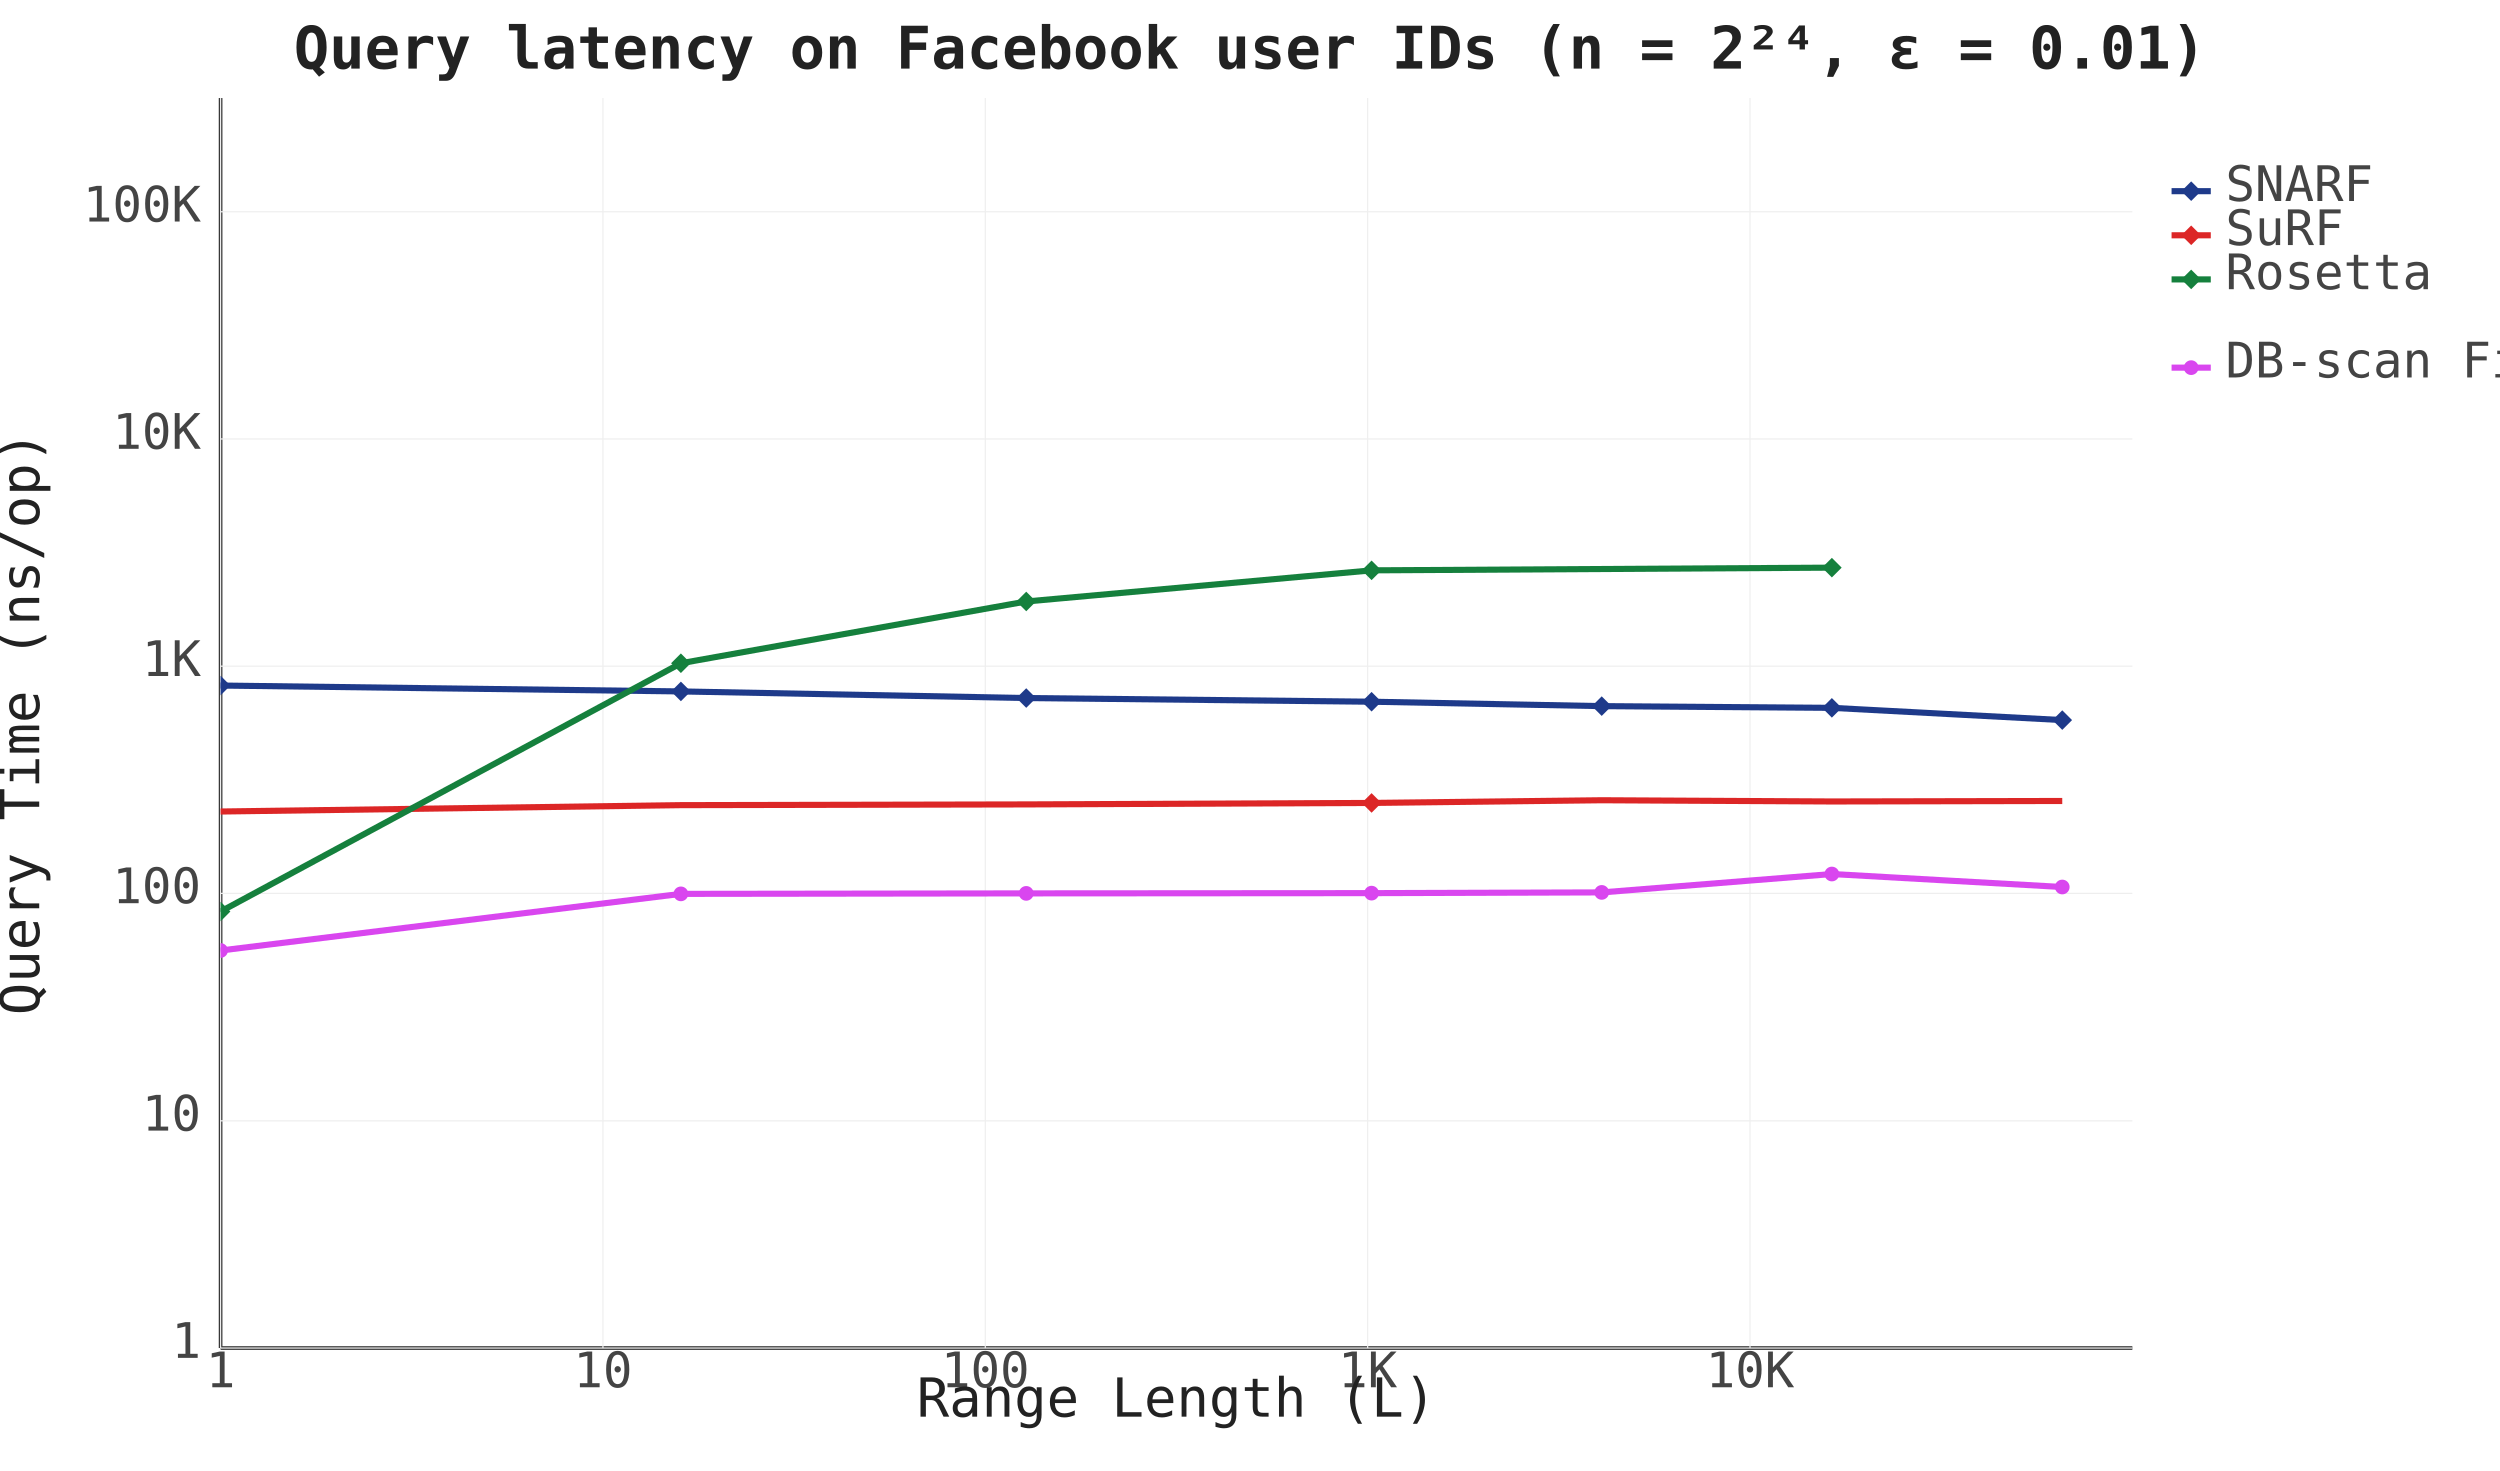
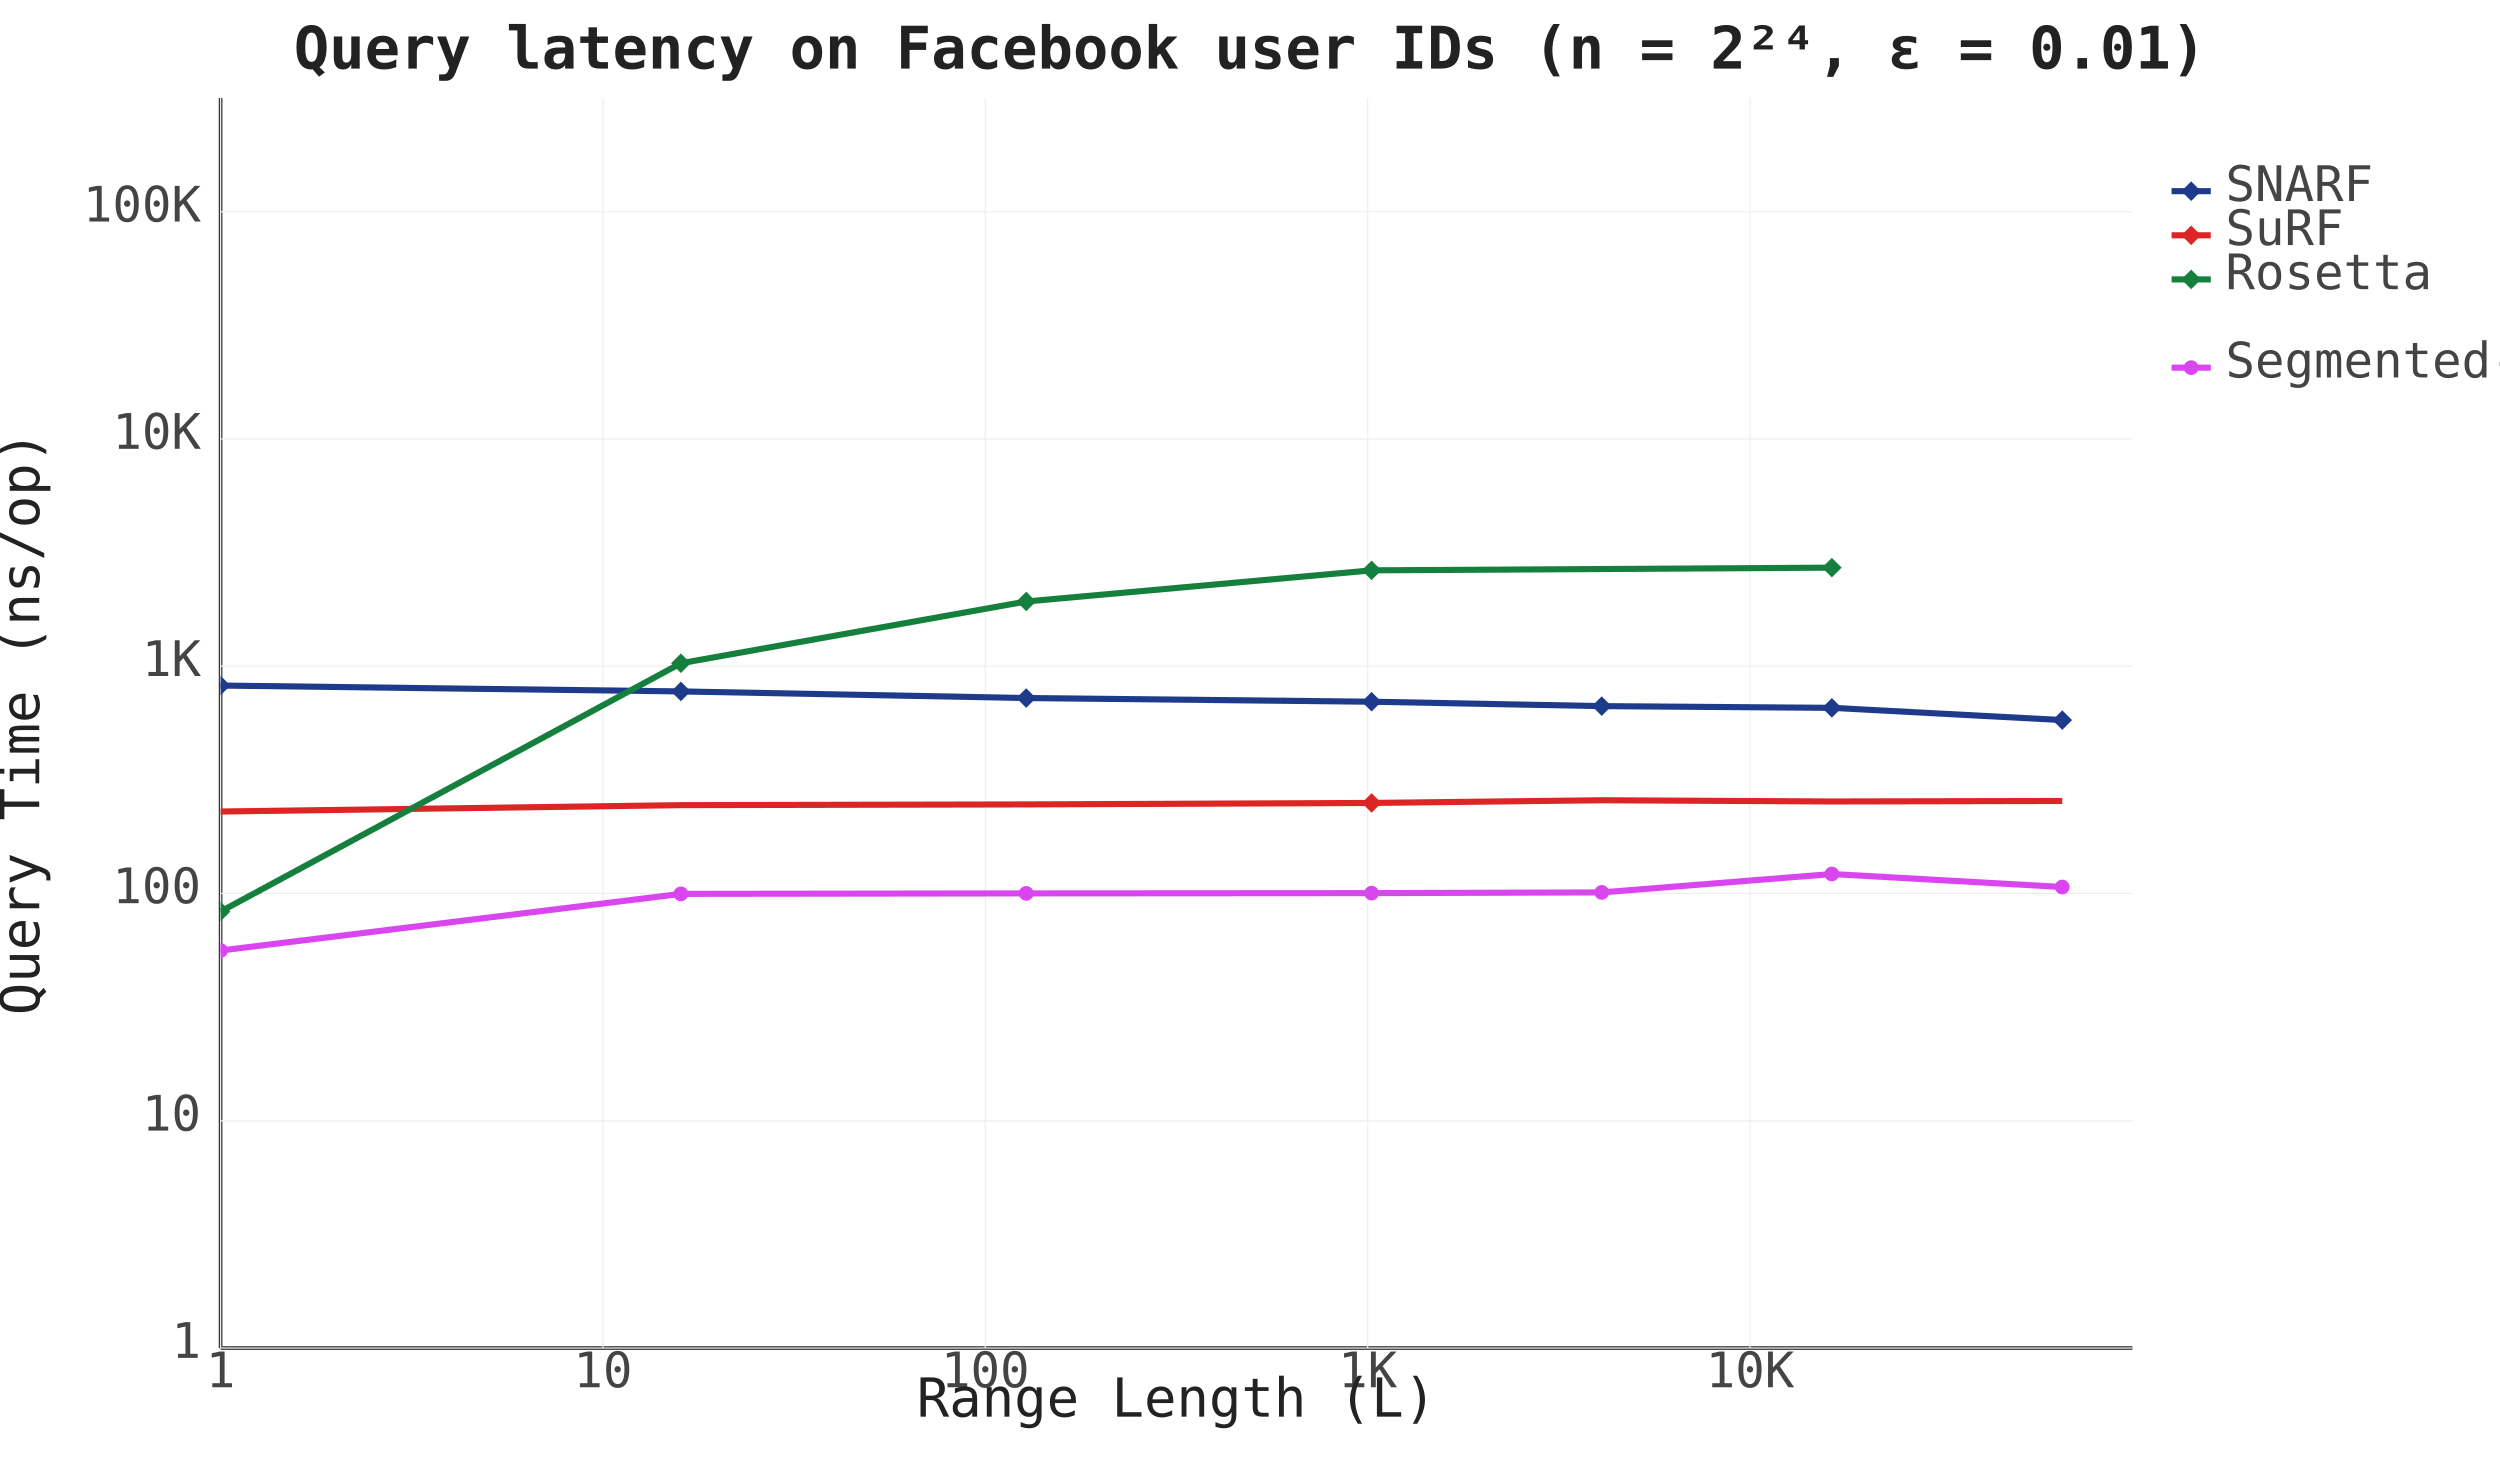
<svg xmlns="http://www.w3.org/2000/svg" width="1020" height="600" viewBox="0 0 1020 600">
  <defs>
    <clipPath id="plot-region">
      <rect x="90.0" y="40.0" width="780.0" height="510.0" />
    </clipPath>
  </defs>
  <style>text{font-family:Menlo,Monaco,monospace;font-size:22px;fill:#222} .axis{stroke:#333;stroke-width:1.5} .grid{stroke:#eee;stroke-width:0.5} .label{font-size:20px;fill:#444}</style>
  <text x="510" y="28" text-anchor="middle" style="font-size:24px;font-weight:bold">Query latency on Facebook user IDs (n = 2²⁴, ε = 0.01)</text>
  <line class="axis" x1="90.0" y1="550.0" x2="870.0" y2="550.0" />
  <line class="axis" x1="90.0" y1="40.0" x2="90.0" y2="550.0" />
  <line class="grid" x1="90.0" y1="550.0" x2="870.0" y2="550.0" />
  <text class="label" x="82.0" y="554.0" text-anchor="end">1</text>
  <line class="grid" x1="90.0" y1="457.3" x2="870.0" y2="457.3" />
  <text class="label" x="82.0" y="461.3" text-anchor="end">10</text>
  <line class="grid" x1="90.0" y1="364.5" x2="870.0" y2="364.5" />
  <text class="label" x="82.0" y="368.5" text-anchor="end">100</text>
  <line class="grid" x1="90.0" y1="271.8" x2="870.0" y2="271.8" />
  <text class="label" x="82.0" y="275.8" text-anchor="end">1K</text>
  <line class="grid" x1="90.0" y1="179.1" x2="870.0" y2="179.1" />
  <text class="label" x="82.0" y="183.1" text-anchor="end">10K</text>
  <line class="grid" x1="90.0" y1="86.4" x2="870.0" y2="86.4" />
  <text class="label" x="82.0" y="90.4" text-anchor="end">100K</text>
  <line class="grid" x1="90.0" y1="40.0" x2="90.0" y2="550.0" />
  <text class="label" x="90.0" y="566.0" text-anchor="middle">1</text>
  <line class="grid" x1="246.0" y1="40.0" x2="246.0" y2="550.0" />
  <text class="label" x="246.0" y="566.0" text-anchor="middle">10</text>
  <line class="grid" x1="402.0" y1="40.0" x2="402.0" y2="550.0" />
  <text class="label" x="402.0" y="566.0" text-anchor="middle">100</text>
  <line class="grid" x1="558.0" y1="40.0" x2="558.0" y2="550.0" />
  <text class="label" x="558.0" y="566.0" text-anchor="middle">1K</text>
  <line class="grid" x1="714.0" y1="40.0" x2="714.0" y2="550.0" />
  <text class="label" x="714.0" y="566.0" text-anchor="middle">10K</text>
  <g clip-path="url(#plot-region)">
    <polyline fill="none" stroke="#1e3a8a" stroke-width="2.5" points="90.0,279.7 277.8,282.1 418.7,284.8 559.6,286.3 653.5,288.1 747.4,288.8 841.4,293.8" />
    <polygon points="90.0,275.7 94.0,279.7 90.0,283.7 86.0,279.7" fill="#1e3a8a" />
    <polygon points="277.8,278.1 281.8,282.1 277.8,286.1 273.8,282.1" fill="#1e3a8a" />
    <polygon points="418.7,280.8 422.7,284.8 418.7,288.8 414.7,284.8" fill="#1e3a8a" />
    <polygon points="559.6,282.3 563.6,286.3 559.6,290.3 555.6,286.3" fill="#1e3a8a" />
    <polygon points="653.5,284.1 657.5,288.1 653.5,292.1 649.5,288.1" fill="#1e3a8a" />
    <polygon points="747.4,284.8 751.4,288.8 747.4,292.8 743.4,288.8" fill="#1e3a8a" />
    <polygon points="841.4,289.8 845.4,293.8 841.4,297.8 837.4,293.8" fill="#1e3a8a" />
    <polyline fill="none" stroke="#dc2626" stroke-width="2.5" points="90.0,331.1 277.8,328.5 418.7,328.2 559.6,327.6 653.5,326.5 747.4,327.0 841.4,326.8" />
    <polygon points="559.6,323.6 563.6,327.6 559.6,331.6 555.6,327.6" fill="#dc2626" />
    <polyline fill="none" stroke="#15803d" stroke-width="2.5" points="90.0,371.9 277.8,270.6 418.7,245.4 559.6,232.7 747.4,231.6" />
    <polygon points="90.0,367.9 94.0,371.9 90.0,375.9 86.0,371.9" fill="#15803d" />
    <polygon points="277.8,266.6 281.8,270.6 277.8,274.6 273.8,270.6" fill="#15803d" />
    <polygon points="418.7,241.4 422.7,245.4 418.7,249.4 414.7,245.4" fill="#15803d" />
    <polygon points="559.6,228.7 563.6,232.7 559.6,236.7 555.6,232.7" fill="#15803d" />
    <polygon points="747.4,227.6 751.4,231.6 747.4,235.6 743.4,231.6" fill="#15803d" />
    <polyline fill="none" stroke="#d946ef" stroke-width="2.5" points="90.0,387.8 277.8,364.7 418.7,364.5 559.6,364.4 653.5,364.1 747.4,356.6 841.4,361.9" />
    <circle cx="90.0" cy="387.8" r="3" fill="#d946ef" />
    <circle cx="277.8" cy="364.7" r="3" fill="#d946ef" />
    <circle cx="418.7" cy="364.5" r="3" fill="#d946ef" />
    <circle cx="559.6" cy="364.4" r="3" fill="#d946ef" />
    <circle cx="653.5" cy="364.1" r="3" fill="#d946ef" />
    <circle cx="747.4" cy="356.6" r="3" fill="#d946ef" />
    <circle cx="841.4" cy="361.9" r="3" fill="#d946ef" />
  </g>
  <line x1="886" y1="78" x2="902" y2="78" stroke="#1e3a8a" stroke-width="2.5" />
  <polygon points="894.0,74.0 898.0,78.0 894.0,82.0 890.0,78.0" fill="#1e3a8a" />
  <text class="label" x="908" y="82">SNARF</text>
  <line x1="886" y1="96" x2="902" y2="96" stroke="#dc2626" stroke-width="2.5" />
  <polygon points="894.0,92.0 898.0,96.0 894.0,100.0 890.0,96.0" fill="#dc2626" />
  <text class="label" x="908" y="100">SuRF</text>
  <line x1="886" y1="114" x2="902" y2="114" stroke="#15803d" stroke-width="2.5" />
  <polygon points="894.0,110.0 898.0,114.0 894.0,118.0 890.0,114.0" fill="#15803d" />
  <text class="label" x="908" y="118">Rosetta</text>
  <line x1="886" y1="150" x2="902" y2="150" stroke="#d946ef" stroke-width="2.5" />
  <circle cx="894.0" cy="150.0" r="3" fill="#d946ef" />
-   <text class="label" x="908" y="154">DB-scan Filter</text>
+   <text class="label" x="908" y="154">Segmented-ARE</text>
  <text x="480" y="578" text-anchor="middle">Range Length (L)</text>
  <text transform="translate(16,295) rotate(-90)" text-anchor="middle">Query Time (ns/op)</text>
</svg>
